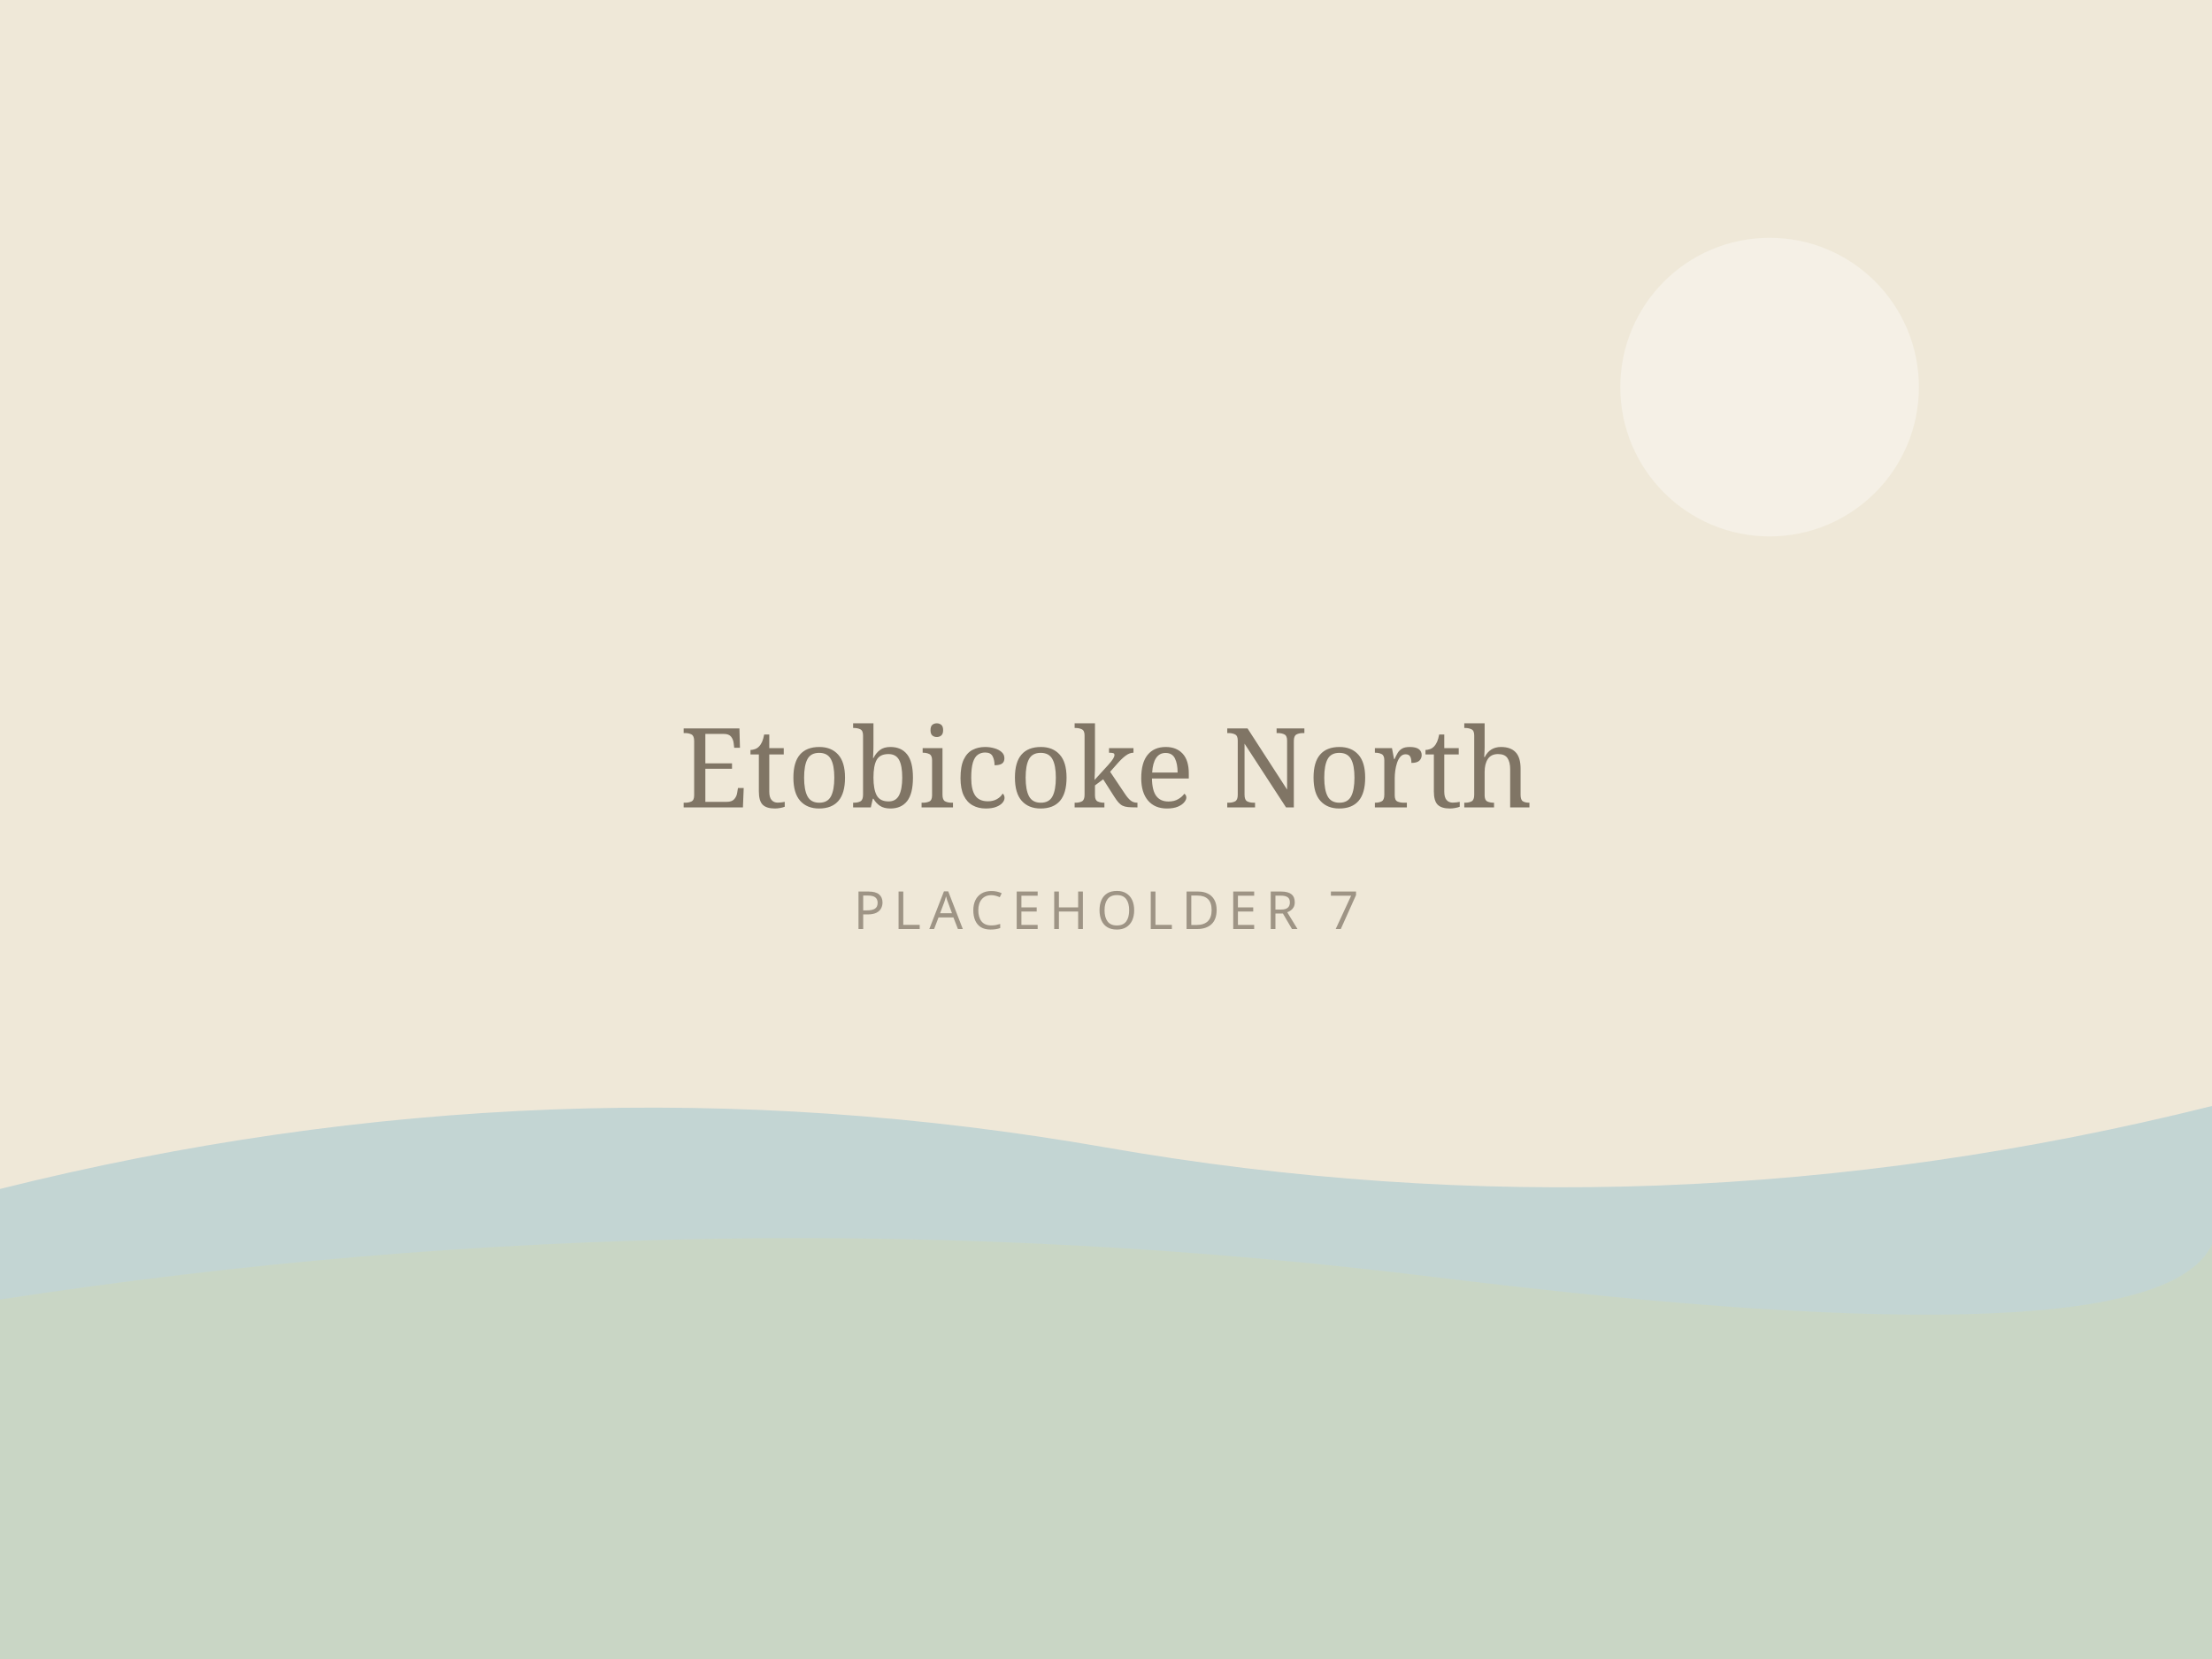
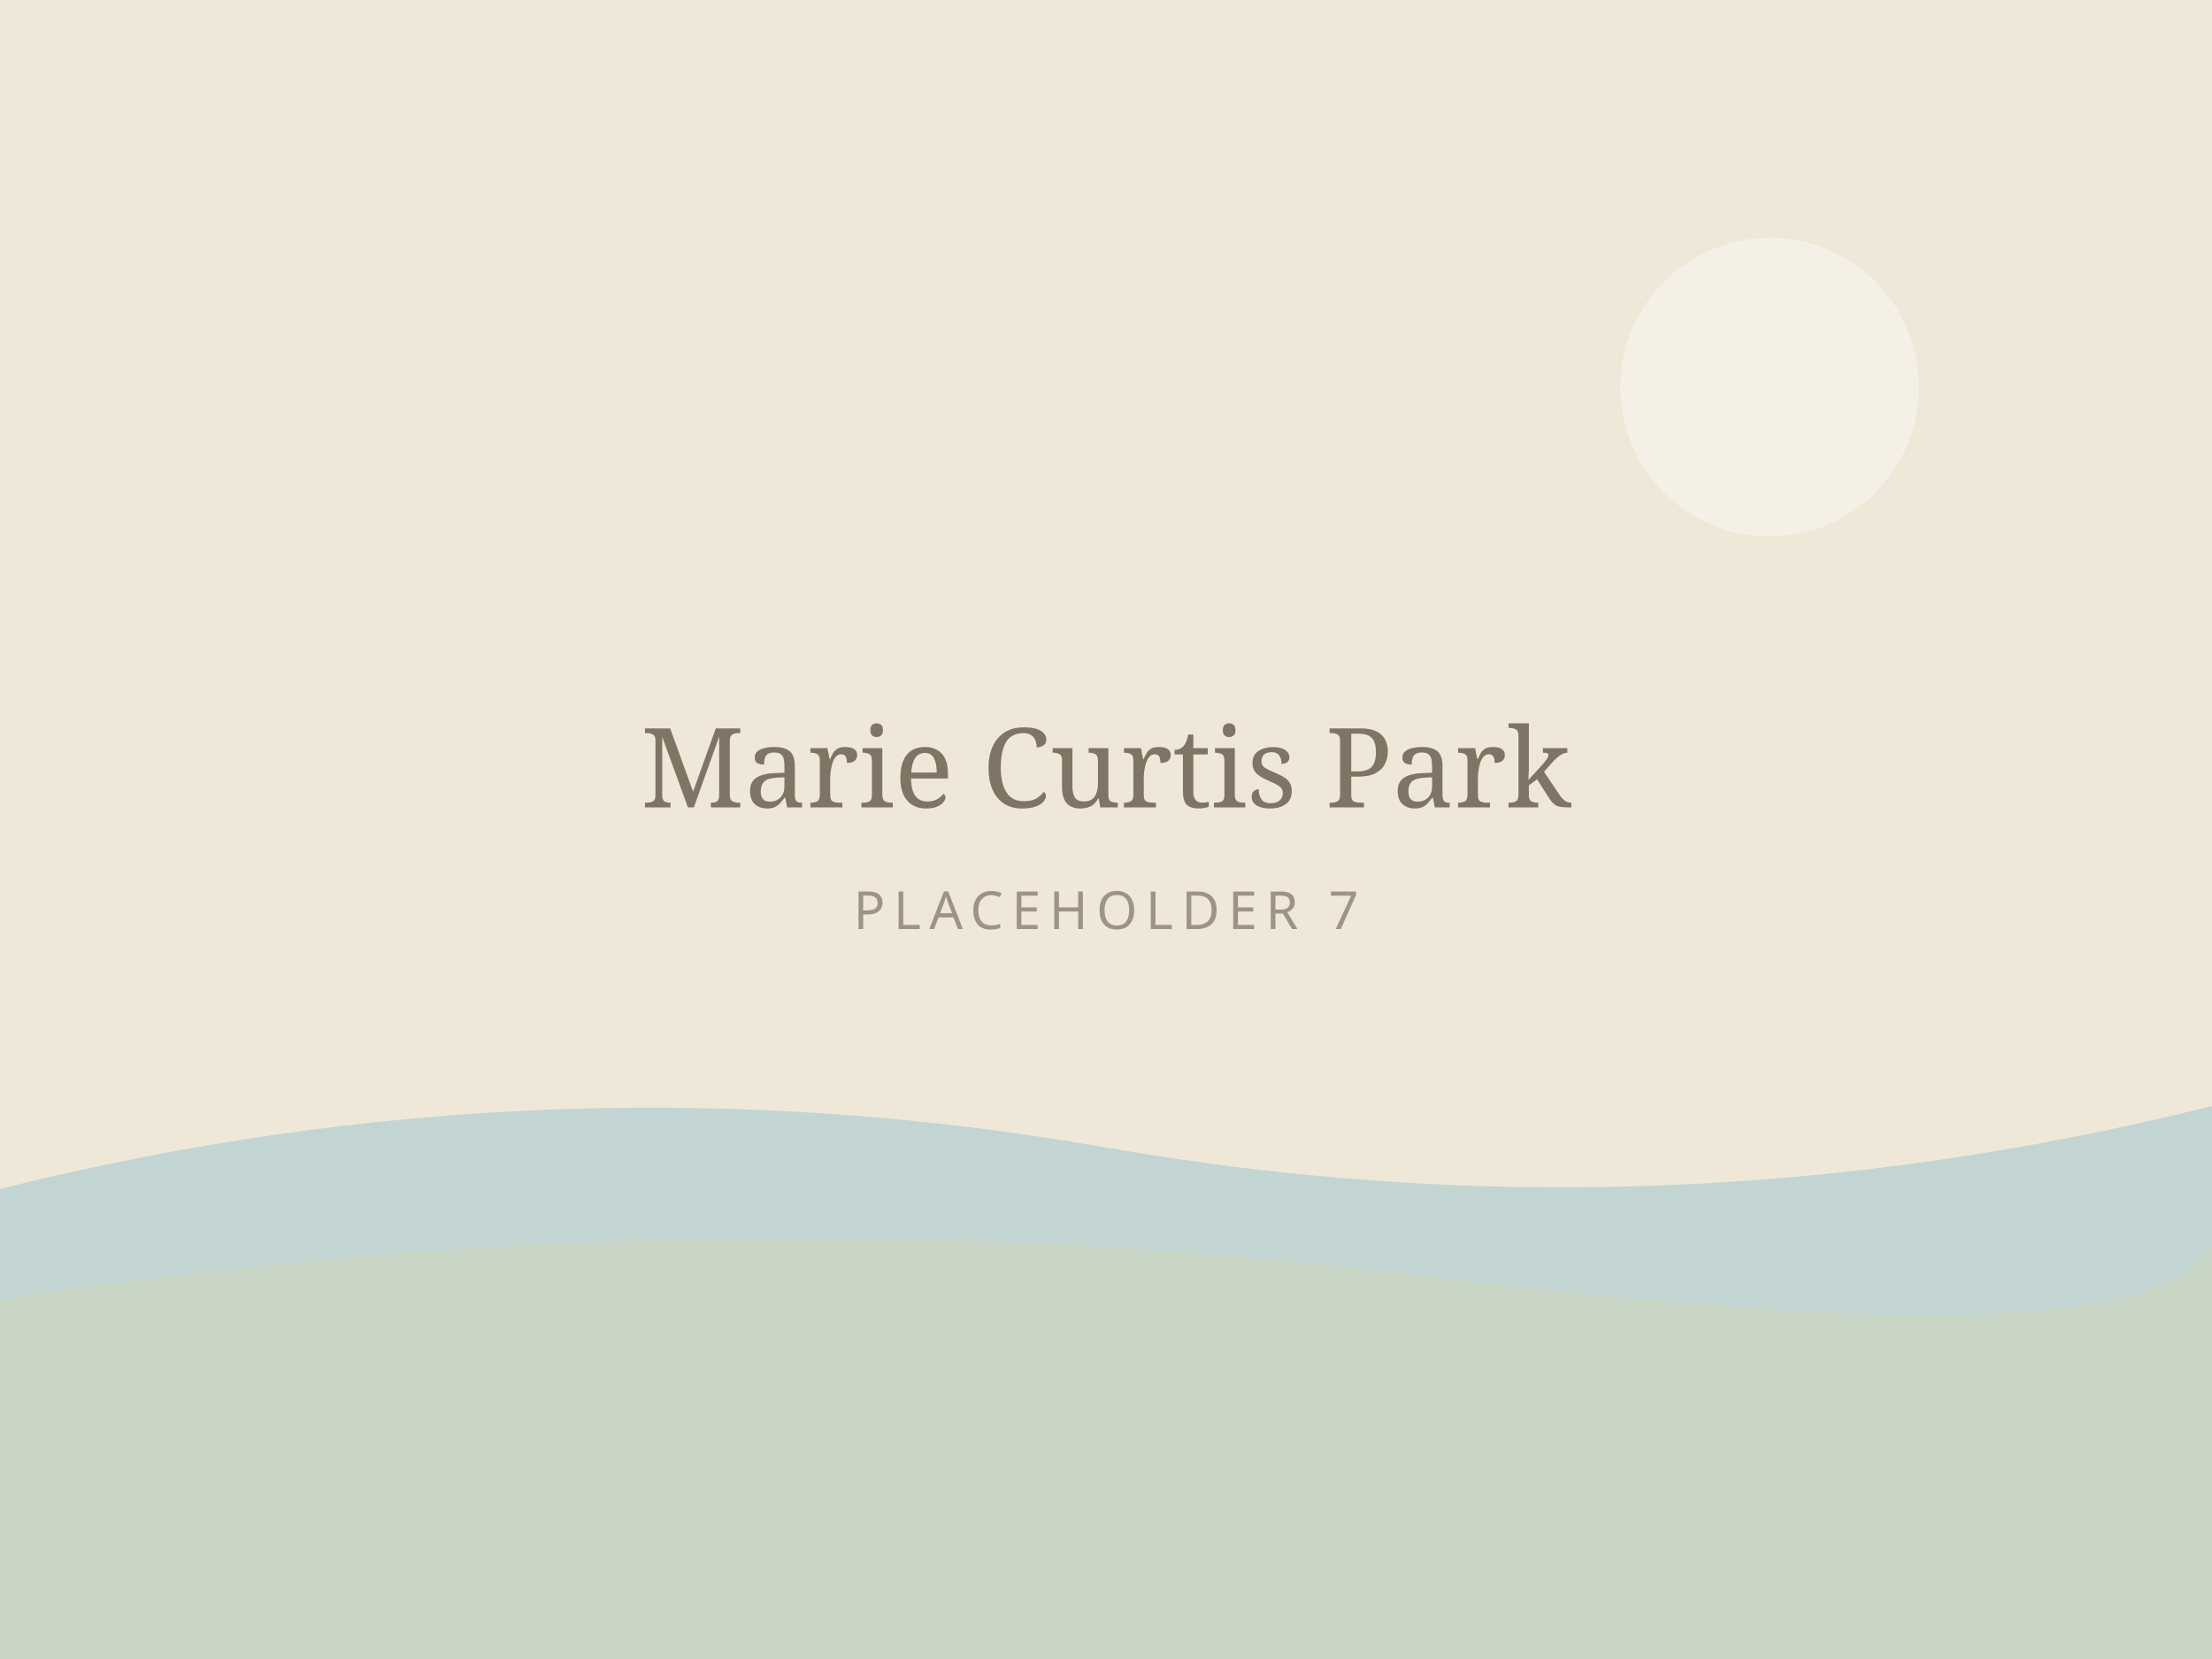
<svg xmlns="http://www.w3.org/2000/svg" viewBox="0 0 800 600">
  <rect width="800" height="600" fill="#efe8d8" />
  <path d="M0 430 Q200 380 400 415 T800 400 L800 600 L0 600 Z" fill="#9fc4d0" opacity=".55" />
  <path d="M0 470 Q260 430 520 462 T800 450 L800 600 L0 600 Z" fill="#cfd8b8" opacity=".5" />
  <circle cx="640" cy="140" r="54" fill="#fff" opacity=".35" />
-   <text x="400" y="292" text-anchor="middle" font-family="Georgia,serif" font-size="40" fill="#3b2f1f" opacity=".62">Etobicoke North</text>
+   <text x="400" y="292" text-anchor="middle" font-family="Georgia,serif" font-size="40" fill="#3b2f1f" opacity=".62">Marie Curtis Park</text>
  <text x="400" y="336" text-anchor="middle" font-family="system-ui,sans-serif" font-size="19" letter-spacing="3" fill="#3b2f1f" opacity=".45">PLACEHOLDER 7</text>
</svg>
